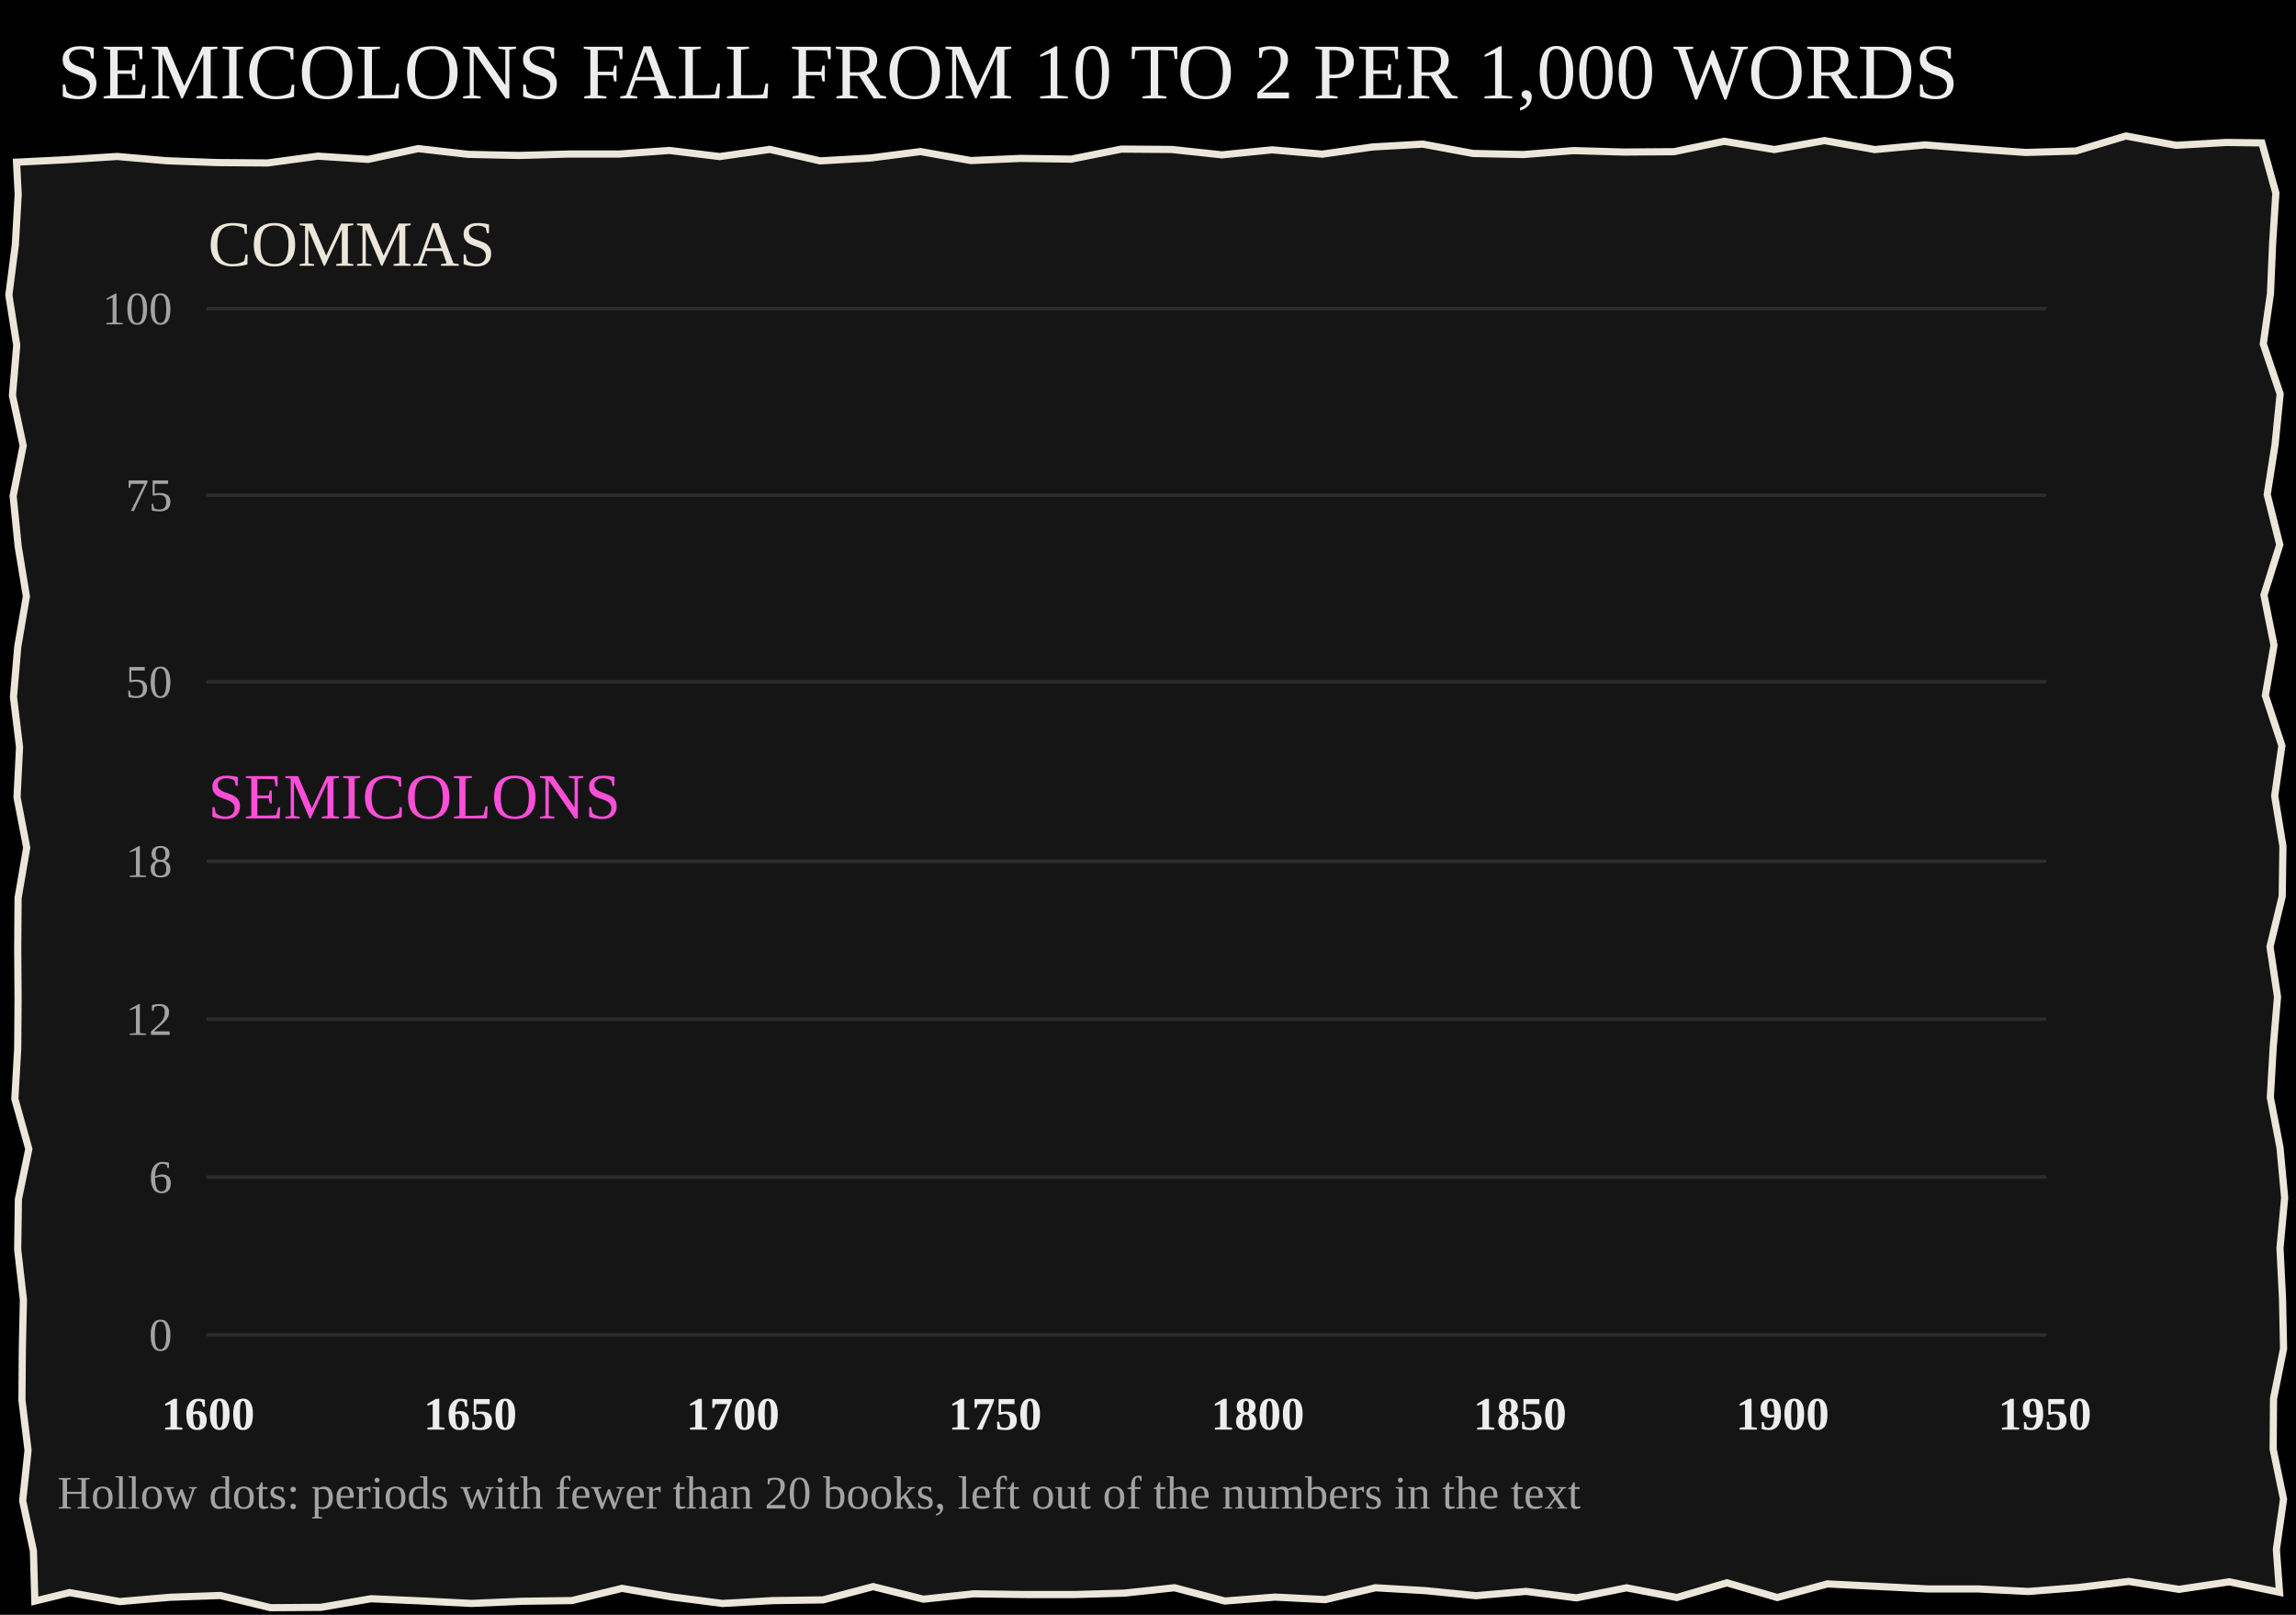
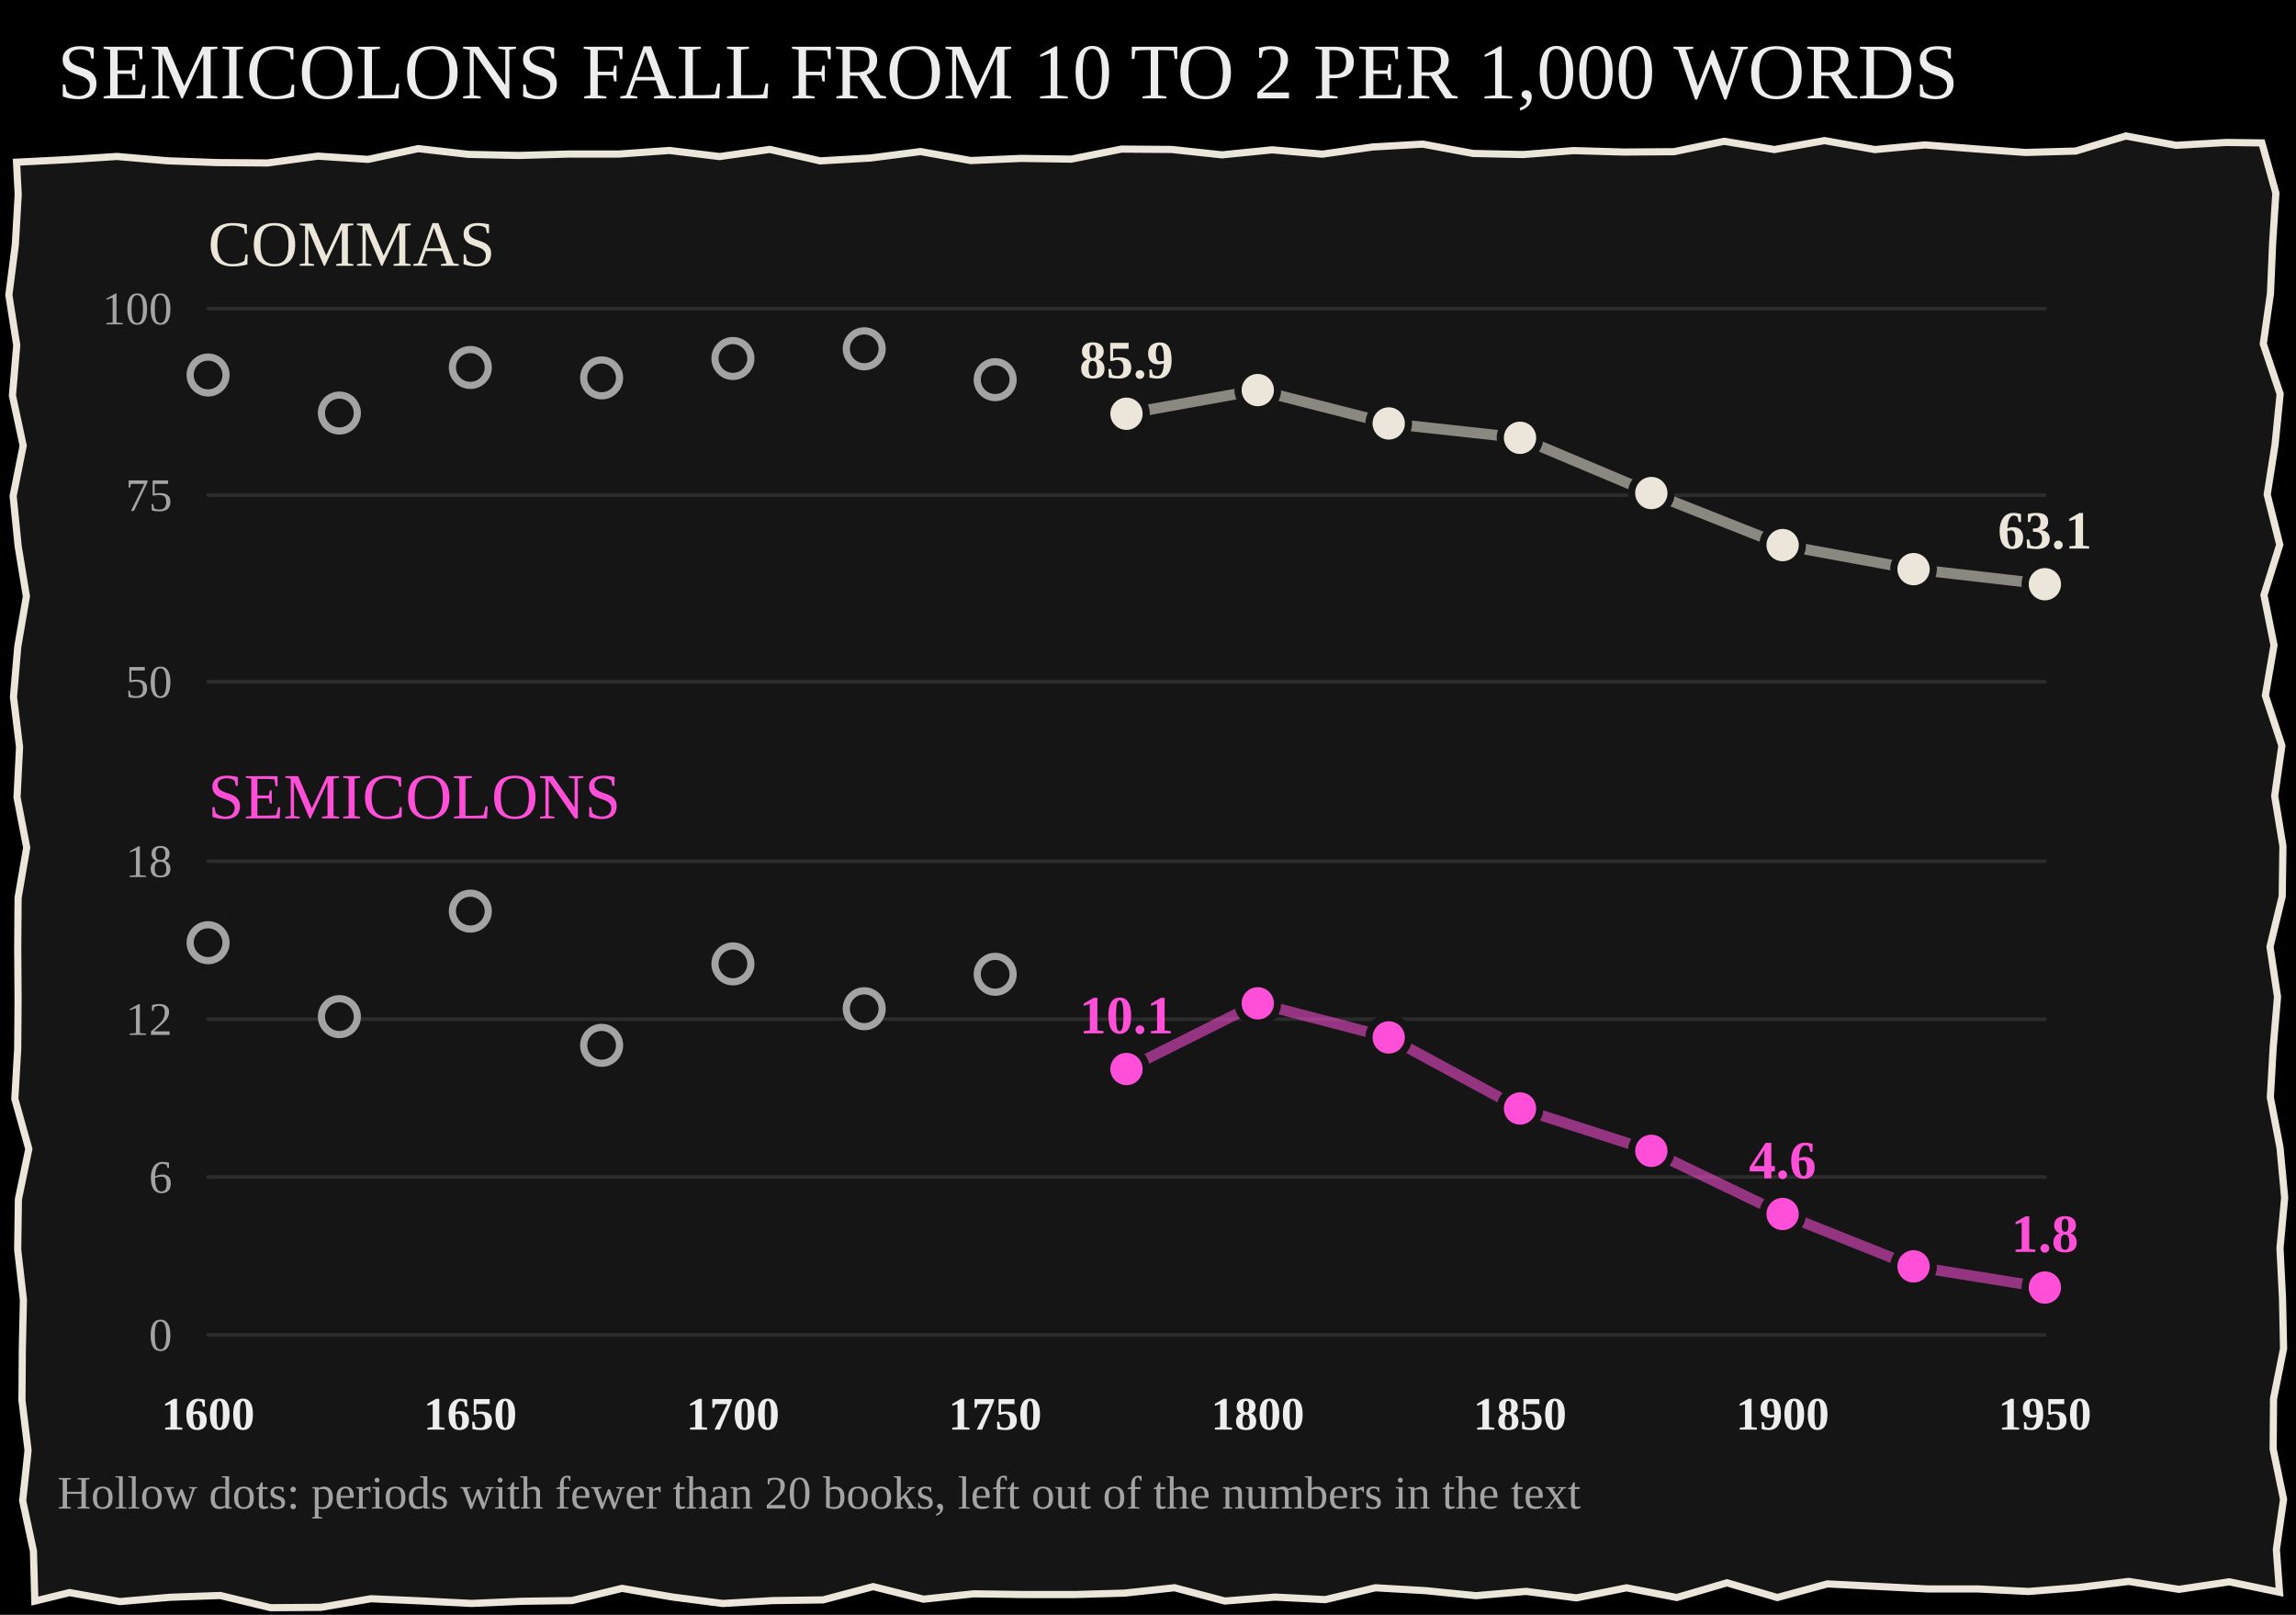
<svg xmlns="http://www.w3.org/2000/svg" viewBox="0 0 640 450" width="640" height="450" role="img" aria-label="Two dot charts on one time axis, by 25-year period from 1600 to 1974, medians per 1,000 words. Semicolons fall from 10.1 in 1775-99 to 4.6 in 1900-24 and 1.8 in 1950-74, with the steepest fall after 1825. Commas, above for scale, fall less: from 85.9 to 63.1 over the same periods. Periods before 1775 have fewer than 20 books each and are drawn hollow.">
  <defs />
  <rect width="640" height="450" fill="#000000" />
  <path class="d-paper" d="M6,43 L20,42.4 L34,41.6 L48,42.9 L62,43.5 L76,43.7 L90,41.9 L104,42.9 L118,40 L132,41.7 L146,42.1 L160,41.8 L174,41.9 L188,41 L202,42.8 L216,40.9 L230,44.2 L244,43.5 L258,41.8 L272,44.4 L286,43.9 L300,44.2 L314,41.5 L328,41.7 L342,43.3 L356,42 L370,43.3 L384,41.4 L398,40.7 L412,43.4 L426,43.8 L440,42.8 L454,43.3 L468,43.3 L482,40.5 L496,42.9 L510,40.5 L524,43.1 L538,41.9 L552,43.1 L566,44.2 L580,43.9 L594,39.8 L608,42.5 L622,41.8 L631.9,42 L635.7,56 L634.7,70 L634,84 L631.9,98 L636.5,112 L635,126 L632.7,140 L636.1,154 L631.6,168 L634.3,182 L631.8,196 L636.3,210 L634.2,224 L636.4,238 L636.1,252 L632.6,266 L634.6,280 L633.3,294 L632.4,308 L635,322 L636.2,336 L634.8,350 L635.4,364 L635.6,378 L632.7,392 L632.5,406 L635.3,420 L633.2,434 L634,445.9 L620,442.9 L606,444.9 L592,442.6 L578,444.2 L564,445.2 L550,444.4 L536,444.3 L522,443.5 L508,442.7 L494,446.4 L480,442.2 L466,446.2 L452,443.4 L438,446.1 L424,444.2 L410,445.3 L396,443.8 L382,442.9 L368,446.1 L354,445.3 L340,446.3 L326,442.5 L312,443.9 L298,444.2 L284,444.1 L270,443.8 L256,445.2 L242,441.6 L228,445.2 L214,445.3 L200,446 L186,444.1 L172,441.6 L158,444.9 L144,445 L130,445.5 L116,444.7 L102,444 L88,446.3 L74,446.3 L60,442.8 L46,443.2 L32,444.3 L18,441.7 L8.3,444 L8,430 L5.1,416 L6.7,402 L5.1,388 L5.3,374 L5.7,360 L4.2,346 L4.5,332 L7.5,318 L3.7,304 L4.6,290 L4.8,276 L4.8,262 L5,248 L7.5,234 L4.9,220 L5.7,206 L4.1,192 L5.4,178 L7.9,164 L5.7,150 L4.4,136 L7.3,122 L4.4,108 L5.7,94 L3.6,80 L5.5,66 L6.4,52 Z" fill="#151515" stroke="#ece6da" stroke-width="2" transform="rotate(-0.4 320 243)" />
  <text x="16" y="20" font-family="var(--font-anton, Anton), Impact, sans-serif" font-size="22" fill="#ededed" text-anchor="start" dominant-baseline="central">SEMICOLONS FALL FROM 10 TO 2 PER 1,000 WORDS</text>
  <text x="58" y="68" font-family="var(--font-anton, Anton), Impact, sans-serif" font-size="18" fill="#ece6da" text-anchor="start" dominant-baseline="central">COMMAS</text>
  <path d="M58,190 L570,190" fill="none" stroke="#2c2c2c" stroke-width="1" stroke-linecap="round" />
  <text x="48" y="190" font-family="var(--font-hanken-grotesk, 'Hanken Grotesk'), Arial, sans-serif" font-size="13" fill="#a3a3a3" text-anchor="end" dominant-baseline="central">50</text>
  <path d="M58,138 L570,138" fill="none" stroke="#2c2c2c" stroke-width="1" stroke-linecap="round" />
  <text x="48" y="138" font-family="var(--font-hanken-grotesk, 'Hanken Grotesk'), Arial, sans-serif" font-size="13" fill="#a3a3a3" text-anchor="end" dominant-baseline="central">75</text>
  <path d="M58,86 L570,86" fill="none" stroke="#2c2c2c" stroke-width="1" stroke-linecap="round" />
  <text x="48" y="86" font-family="var(--font-hanken-grotesk, 'Hanken Grotesk'), Arial, sans-serif" font-size="13" fill="#a3a3a3" text-anchor="end" dominant-baseline="central">100</text>
  <text x="58" y="222" font-family="var(--font-anton, Anton), Impact, sans-serif" font-size="18" fill="#ff4fd8" text-anchor="start" dominant-baseline="central">SEMICOLONS</text>
  <path d="M58,372 L570,372" fill="none" stroke="#2c2c2c" stroke-width="1" stroke-linecap="round" />
  <text x="48" y="372" font-family="var(--font-hanken-grotesk, 'Hanken Grotesk'), Arial, sans-serif" font-size="13" fill="#a3a3a3" text-anchor="end" dominant-baseline="central">0</text>
  <path d="M58,328 L570,328" fill="none" stroke="#2c2c2c" stroke-width="1" stroke-linecap="round" />
  <text x="48" y="328" font-family="var(--font-hanken-grotesk, 'Hanken Grotesk'), Arial, sans-serif" font-size="13" fill="#a3a3a3" text-anchor="end" dominant-baseline="central">6</text>
  <path d="M58,284 L570,284" fill="none" stroke="#2c2c2c" stroke-width="1" stroke-linecap="round" />
  <text x="48" y="284" font-family="var(--font-hanken-grotesk, 'Hanken Grotesk'), Arial, sans-serif" font-size="13" fill="#a3a3a3" text-anchor="end" dominant-baseline="central">12</text>
  <path d="M58,240 L570,240" fill="none" stroke="#2c2c2c" stroke-width="1" stroke-linecap="round" />
  <text x="48" y="240" font-family="var(--font-hanken-grotesk, 'Hanken Grotesk'), Arial, sans-serif" font-size="13" fill="#a3a3a3" text-anchor="end" dominant-baseline="central">18</text>
  <text x="58" y="394" font-family="var(--font-hanken-grotesk, 'Hanken Grotesk'), Arial, sans-serif" font-size="13" font-weight="600" fill="#ededed" text-anchor="middle" dominant-baseline="central">1600</text>
  <text x="131.1" y="394" font-family="var(--font-hanken-grotesk, 'Hanken Grotesk'), Arial, sans-serif" font-size="13" font-weight="600" fill="#ededed" text-anchor="middle" dominant-baseline="central">1650</text>
  <text x="204.3" y="394" font-family="var(--font-hanken-grotesk, 'Hanken Grotesk'), Arial, sans-serif" font-size="13" font-weight="600" fill="#ededed" text-anchor="middle" dominant-baseline="central">1700</text>
  <text x="277.4" y="394" font-family="var(--font-hanken-grotesk, 'Hanken Grotesk'), Arial, sans-serif" font-size="13" font-weight="600" fill="#ededed" text-anchor="middle" dominant-baseline="central">1750</text>
  <text x="350.6" y="394" font-family="var(--font-hanken-grotesk, 'Hanken Grotesk'), Arial, sans-serif" font-size="13" font-weight="600" fill="#ededed" text-anchor="middle" dominant-baseline="central">1800</text>
  <text x="423.7" y="394" font-family="var(--font-hanken-grotesk, 'Hanken Grotesk'), Arial, sans-serif" font-size="13" font-weight="600" fill="#ededed" text-anchor="middle" dominant-baseline="central">1850</text>
  <text x="496.9" y="394" font-family="var(--font-hanken-grotesk, 'Hanken Grotesk'), Arial, sans-serif" font-size="13" font-weight="600" fill="#ededed" text-anchor="middle" dominant-baseline="central">1900</text>
  <text x="570" y="394" font-family="var(--font-hanken-grotesk, 'Hanken Grotesk'), Arial, sans-serif" font-size="13" font-weight="600" fill="#ededed" text-anchor="middle" dominant-baseline="central">1950</text>
  <text x="16" y="416" font-family="var(--font-hanken-grotesk, 'Hanken Grotesk'), Arial, sans-serif" font-size="13" fill="#a3a3a3" text-anchor="start" dominant-baseline="central">Hollow dots: periods with fewer than 20 books, left out of the numbers in the text</text>
-   <g class="anim-live">
-     <path d="M314,115.3 L350.6,108.7 L387.1,118 L423.7,122 L460.3,137.4 L496.9,151.9 L533.4,158.6 L570,162.8" fill="none" stroke="#ece6da" stroke-width="3" stroke-linejoin="round" stroke-opacity="0.55" class="d-flow" opacity="0">
-       <animate attributeName="opacity" calcMode="discrete" values="0;1" keyTimes="0;0.267" dur="10s" fill="freeze" />
-     </path>
-     <circle cx="58" r="5" fill="#151515" stroke="#a3a3a3" stroke-width="2" cy="86" opacity="0">
-       <animate attributeName="cy" calcMode="discrete" values="86;91.3;100.5;105;106.4;105.8;104.8;104.5" keyTimes="0;0.033;0.042;0.05;0.058;0.067;0.075;0.083" dur="10s" fill="freeze" />
-       <animate attributeName="opacity" calcMode="discrete" values="0;1" keyTimes="0;0.033" dur="10s" fill="freeze" />
-     </circle>
-     <circle cx="94.6" r="5" fill="#151515" stroke="#a3a3a3" stroke-width="2" cy="86" opacity="0">
-       <animate attributeName="cy" calcMode="discrete" values="86;101.7;112.7;117.4;117.9;116.4;115.2;115.1" keyTimes="0;0.05;0.058;0.067;0.075;0.083;0.092;0.1" dur="10s" fill="freeze" />
-       <animate attributeName="opacity" calcMode="discrete" values="0;1" keyTimes="0;0.05" dur="10s" fill="freeze" />
-     </circle>
-     <circle cx="131.1" r="5" fill="#151515" stroke="#a3a3a3" stroke-width="2" cy="86" opacity="0">
-       <animate attributeName="cy" calcMode="discrete" values="86;89.4;98.1;102.6;104;103.7;102.8;102.4" keyTimes="0;0.058;0.067;0.075;0.083;0.092;0.1;0.108" dur="10s" fill="freeze" />
-       <animate attributeName="opacity" calcMode="discrete" values="0;1" keyTimes="0;0.058" dur="10s" fill="freeze" />
-     </circle>
-     <circle cx="167.7" r="5" fill="#151515" stroke="#a3a3a3" stroke-width="2" cy="86" opacity="0">
-       <animate attributeName="cy" calcMode="discrete" values="86;95.2;103.1;106.6;107.2;106.3;105.4;105.3" keyTimes="0;0.075;0.083;0.092;0.1;0.108;0.117;0.125" dur="10s" fill="freeze" />
-       <animate attributeName="opacity" calcMode="discrete" values="0;1" keyTimes="0;0.075" dur="10s" fill="freeze" />
-     </circle>
-     <circle cx="204.3" r="5" fill="#151515" stroke="#a3a3a3" stroke-width="2" cy="86" opacity="0">
-       <animate attributeName="cy" calcMode="discrete" values="86;87.7;95.6;99.8;101.3;101.1;100.3;99.9" keyTimes="0;0.083;0.092;0.1;0.108;0.117;0.125;0.133" dur="10s" fill="freeze" />
-       <animate attributeName="opacity" calcMode="discrete" values="0;1" keyTimes="0;0.083" dur="10s" fill="freeze" />
-     </circle>
-     <circle cx="240.9" r="5" fill="#151515" stroke="#a3a3a3" stroke-width="2" cy="86" opacity="0">
-       <animate attributeName="cy" calcMode="discrete" values="86;90.6;95.5;97.8;98.3;97.9;97.3;97.2" keyTimes="0;0.1;0.108;0.117;0.125;0.133;0.142;0.15" dur="10s" fill="freeze" />
-       <animate attributeName="opacity" calcMode="discrete" values="0;1" keyTimes="0;0.1" dur="10s" fill="freeze" />
-     </circle>
-     <circle cx="277.4" r="5" fill="#151515" stroke="#a3a3a3" stroke-width="2" cy="86" opacity="0">
-       <animate attributeName="cy" calcMode="discrete" values="86;86.6;98.6;105.1;107.5;106.4;105.8" keyTimes="0;0.108;0.117;0.125;0.133;0.15;0.158" dur="10s" fill="freeze" />
-       <animate attributeName="opacity" calcMode="discrete" values="0;1" keyTimes="0;0.108" dur="10s" fill="freeze" />
-     </circle>
-     <circle cx="314" r="5.5" fill="#ece6da" stroke="#151515" stroke-width="2" cy="86" opacity="0">
-       <animate attributeName="cy" calcMode="discrete" values="86;95.9;109.8;116.5;118.3;117.2;115.7;115.3" keyTimes="0;0.125;0.133;0.142;0.15;0.158;0.167;0.175" dur="10s" fill="freeze" />
-       <animate attributeName="opacity" calcMode="discrete" values="0;1" keyTimes="0;0.125" dur="10s" fill="freeze" />
-     </circle>
-     <circle cx="350.6" r="5.5" fill="#ece6da" stroke="#151515" stroke-width="2" cy="86" opacity="0">
-       <animate attributeName="cy" calcMode="discrete" values="86;99.2;107.3;110.6;110.8;109.6;108.7" keyTimes="0;0.142;0.15;0.158;0.167;0.175;0.183" dur="10s" fill="freeze" />
-       <animate attributeName="opacity" calcMode="discrete" values="0;1" keyTimes="0;0.142" dur="10s" fill="freeze" />
-     </circle>
-     <circle cx="387.1" r="5.5" fill="#ece6da" stroke="#151515" stroke-width="2" cy="86" opacity="0">
-       <animate attributeName="cy" calcMode="discrete" values="86;94.3;110.6;118.8;121.2;120.3;118.5;118" keyTimes="0;0.15;0.158;0.167;0.175;0.183;0.192;0.2" dur="10s" fill="freeze" />
-       <animate attributeName="opacity" calcMode="discrete" values="0;1" keyTimes="0;0.15" dur="10s" fill="freeze" />
-     </circle>
-     <circle cx="423.7" r="5.5" fill="#ece6da" stroke="#151515" stroke-width="2" cy="86" opacity="0">
-       <animate attributeName="cy" calcMode="discrete" values="86;104.7;118.6;124.7;125.4;123.7;122" keyTimes="0;0.167;0.175;0.183;0.192;0.2;0.208" dur="10s" fill="freeze" />
-       <animate attributeName="opacity" calcMode="discrete" values="0;1" keyTimes="0;0.167" dur="10s" fill="freeze" />
-     </circle>
-     <circle cx="460.3" r="5.5" fill="#ece6da" stroke="#151515" stroke-width="2" cy="86" opacity="0">
-       <animate attributeName="cy" calcMode="discrete" values="86;95.1;123.1;137.5;142.4;141.4;138.5;137.4" keyTimes="0;0.175;0.183;0.192;0.2;0.208;0.217;0.225" dur="10s" fill="freeze" />
-       <animate attributeName="opacity" calcMode="discrete" values="0;1" keyTimes="0;0.175" dur="10s" fill="freeze" />
-     </circle>
-     <circle cx="496.9" r="5.5" fill="#ece6da" stroke="#151515" stroke-width="2" cy="86" opacity="0">
-       <animate attributeName="cy" calcMode="discrete" values="86;116;143.6;156.1;158.4;155.5;152.2;151.9" keyTimes="0;0.192;0.2;0.208;0.217;0.225;0.233;0.242" dur="10s" fill="freeze" />
-       <animate attributeName="opacity" calcMode="discrete" values="0;1" keyTimes="0;0.192" dur="10s" fill="freeze" />
-     </circle>
-     <circle cx="533.4" r="5.5" fill="#ece6da" stroke="#151515" stroke-width="2" cy="86" opacity="0">
-       <animate attributeName="cy" calcMode="discrete" values="86;92.6;134.8;157.2;165.4;164.7;160.6;158.6" keyTimes="0;0.2;0.208;0.217;0.225;0.233;0.242;0.25" dur="10s" fill="freeze" />
-       <animate attributeName="opacity" calcMode="discrete" values="0;1" keyTimes="0;0.2" dur="10s" fill="freeze" />
-     </circle>
-     <circle cx="570" r="5.5" fill="#ece6da" stroke="#151515" stroke-width="2" cy="86" opacity="0">
-       <animate attributeName="cy" calcMode="discrete" values="86;115.6;150.2;166.6;170.4;167.4;163.4;162.8" keyTimes="0;0.217;0.225;0.233;0.242;0.25;0.258;0.267" dur="10s" fill="freeze" />
-       <animate attributeName="opacity" calcMode="discrete" values="0;1" keyTimes="0;0.217" dur="10s" fill="freeze" />
-     </circle>
-     <text x="314" y="100.3" font-family="var(--font-hanken-grotesk, 'Hanken Grotesk'), Arial, sans-serif" font-size="15" font-weight="700" fill="#ece6da" text-anchor="middle" dominant-baseline="central" opacity="0">
-       <animate attributeName="opacity" calcMode="discrete" values="0;1" keyTimes="0;0.267" dur="10s" fill="freeze" />85.9</text>
-     <text x="570" y="147.8" font-family="var(--font-hanken-grotesk, 'Hanken Grotesk'), Arial, sans-serif" font-size="15" font-weight="700" fill="#ece6da" text-anchor="middle" dominant-baseline="central" opacity="0">
-       <animate attributeName="opacity" calcMode="discrete" values="0;1" keyTimes="0;0.267" dur="10s" fill="freeze" />63.1</text>
-     <path d="M314,297.9 L350.6,279.6 L387.1,289.1 L423.7,308.9 L460.3,320.7 L496.9,338.3 L533.4,352.9 L570,358.8" fill="none" stroke="#ff4fd8" stroke-width="3" stroke-linejoin="round" stroke-opacity="0.55" class="d-flow" opacity="0">
-       <animate attributeName="opacity" calcMode="discrete" values="0;1" keyTimes="0;0.292" dur="10s" fill="freeze" />
-     </path>
-     <circle cx="58" r="5" fill="#151515" stroke="#a3a3a3" stroke-width="2" cy="240" opacity="0">
-       <animate attributeName="cy" calcMode="discrete" values="240;246.5;257.8;263.4;265;264.3;263.1;262.7" keyTimes="0;0.058;0.067;0.075;0.083;0.092;0.1;0.108" dur="10s" fill="freeze" />
-       <animate attributeName="opacity" calcMode="discrete" values="0;1" keyTimes="0;0.058" dur="10s" fill="freeze" />
-     </circle>
-     <circle cx="94.6" r="5" fill="#151515" stroke="#a3a3a3" stroke-width="2" cy="240" opacity="0">
-       <animate attributeName="cy" calcMode="discrete" values="240;263.4;279.7;286.6;287.4;285.2;283.3" keyTimes="0;0.075;0.083;0.092;0.1;0.108;0.117" dur="10s" fill="freeze" />
-       <animate attributeName="opacity" calcMode="discrete" values="0;1" keyTimes="0;0.075" dur="10s" fill="freeze" />
-     </circle>
-     <circle cx="131.1" r="5" fill="#151515" stroke="#a3a3a3" stroke-width="2" cy="240" opacity="0">
-       <animate attributeName="cy" calcMode="discrete" values="240;242.9;250.3;254.1;255.3;255;254.2;253.9" keyTimes="0;0.083;0.092;0.1;0.108;0.117;0.125;0.133" dur="10s" fill="freeze" />
-       <animate attributeName="opacity" calcMode="discrete" values="0;1" keyTimes="0;0.083" dur="10s" fill="freeze" />
-     </circle>
-     <circle cx="167.7" r="5" fill="#151515" stroke="#a3a3a3" stroke-width="2" cy="240" opacity="0">
-       <animate attributeName="cy" calcMode="discrete" values="240;264.5;285.4;294.8;296.3;294;291.5;291.3" keyTimes="0;0.1;0.108;0.117;0.125;0.133;0.142;0.15" dur="10s" fill="freeze" />
-       <animate attributeName="opacity" calcMode="discrete" values="0;1" keyTimes="0;0.1" dur="10s" fill="freeze" />
-     </circle>
-     <circle cx="204.3" r="5" fill="#151515" stroke="#a3a3a3" stroke-width="2" cy="240" opacity="0">
-       <animate attributeName="cy" calcMode="discrete" values="240;243.5;259.7;268.3;271.3;270.9;269.3;268.6" keyTimes="0;0.108;0.117;0.125;0.133;0.142;0.15;0.158" dur="10s" fill="freeze" />
-       <animate attributeName="opacity" calcMode="discrete" values="0;1" keyTimes="0;0.108" dur="10s" fill="freeze" />
-     </circle>
-     <circle cx="240.9" r="5" fill="#151515" stroke="#a3a3a3" stroke-width="2" cy="240" opacity="0">
-       <animate attributeName="cy" calcMode="discrete" values="240;256.8;274.9;283.3;285.1;283.5;281.3;281.1" keyTimes="0;0.125;0.133;0.142;0.15;0.158;0.167;0.175" dur="10s" fill="freeze" />
-       <animate attributeName="opacity" calcMode="discrete" values="0;1" keyTimes="0;0.125" dur="10s" fill="freeze" />
-     </circle>
-     <circle cx="277.4" r="5" fill="#151515" stroke="#a3a3a3" stroke-width="2" cy="240" opacity="0">
-       <animate attributeName="cy" calcMode="discrete" values="240;241;260.1;270.4;274.4;274.3;272.6;271.5" keyTimes="0;0.133;0.142;0.15;0.158;0.167;0.175;0.183" dur="10s" fill="freeze" />
-       <animate attributeName="opacity" calcMode="discrete" values="0;1" keyTimes="0;0.133" dur="10s" fill="freeze" />
-     </circle>
-     <circle cx="314" r="5.5" fill="#ff4fd8" stroke="#151515" stroke-width="2" cy="240" opacity="0">
-       <animate attributeName="cy" calcMode="discrete" values="240;259.5;287;300.3;303.7;301.7;298.6;297.9" keyTimes="0;0.15;0.158;0.167;0.175;0.183;0.192;0.2" dur="10s" fill="freeze" />
-       <animate attributeName="opacity" calcMode="discrete" values="0;1" keyTimes="0;0.15" dur="10s" fill="freeze" />
-     </circle>
-     <circle cx="350.6" r="5.5" fill="#ff4fd8" stroke="#151515" stroke-width="2" cy="240" opacity="0">
-       <animate attributeName="cy" calcMode="discrete" values="240;263;277.1;282.9;283.2;281.2;279.6" keyTimes="0;0.167;0.175;0.183;0.192;0.2;0.208" dur="10s" fill="freeze" />
-       <animate attributeName="opacity" calcMode="discrete" values="0;1" keyTimes="0;0.167" dur="10s" fill="freeze" />
-     </circle>
-     <circle cx="387.1" r="5.5" fill="#ff4fd8" stroke="#151515" stroke-width="2" cy="240" opacity="0">
-       <animate attributeName="cy" calcMode="discrete" values="240;252.8;277.7;290.3;294;292.7;289.9;289.1" keyTimes="0;0.175;0.183;0.192;0.2;0.208;0.217;0.225" dur="10s" fill="freeze" />
-       <animate attributeName="opacity" calcMode="discrete" values="0;1" keyTimes="0;0.175" dur="10s" fill="freeze" />
-     </circle>
-     <circle cx="423.7" r="5.5" fill="#ff4fd8" stroke="#151515" stroke-width="2" cy="240" opacity="0">
-       <animate attributeName="cy" calcMode="discrete" values="240;275.8;302.5;314;315.5;312.1;309.1;308.9" keyTimes="0;0.192;0.2;0.208;0.217;0.225;0.233;0.242" dur="10s" fill="freeze" />
-       <animate attributeName="opacity" calcMode="discrete" values="0;1" keyTimes="0;0.192" dur="10s" fill="freeze" />
-     </circle>
-     <circle cx="460.3" r="5.5" fill="#ff4fd8" stroke="#151515" stroke-width="2" cy="240" opacity="0">
-       <animate attributeName="cy" calcMode="discrete" values="240;254.4;298.2;320.9;328.5;327;322.4;320.7" keyTimes="0;0.2;0.208;0.217;0.225;0.233;0.242;0.25" dur="10s" fill="freeze" />
-       <animate attributeName="opacity" calcMode="discrete" values="0;1" keyTimes="0;0.2" dur="10s" fill="freeze" />
-     </circle>
-     <circle cx="496.9" r="5.5" fill="#ff4fd8" stroke="#151515" stroke-width="2" cy="240" opacity="0">
-       <animate attributeName="cy" calcMode="discrete" values="240;284.7;325.9;344.5;347.9;343.5;338.7;338.3" keyTimes="0;0.217;0.225;0.233;0.242;0.25;0.258;0.267" dur="10s" fill="freeze" />
-       <animate attributeName="opacity" calcMode="discrete" values="0;1" keyTimes="0;0.217" dur="10s" fill="freeze" />
-     </circle>
-     <circle cx="533.4" r="5.5" fill="#ff4fd8" stroke="#151515" stroke-width="2" cy="240" opacity="0">
-       <animate attributeName="cy" calcMode="discrete" values="240;250.3;315.9;350.8;363.5;362.4;356.1;352.9" keyTimes="0;0.225;0.233;0.242;0.25;0.258;0.267;0.275" dur="10s" fill="freeze" />
-       <animate attributeName="opacity" calcMode="discrete" values="0;1" keyTimes="0;0.225" dur="10s" fill="freeze" />
-     </circle>
-     <circle cx="570" r="5.5" fill="#ff4fd8" stroke="#151515" stroke-width="2" cy="240" opacity="0">
-       <animate attributeName="cy" calcMode="discrete" values="240;285.8;339.4;364.8;370.6;366;359.8;358.8" keyTimes="0;0.242;0.25;0.258;0.267;0.275;0.283;0.292" dur="10s" fill="freeze" />
-       <animate attributeName="opacity" calcMode="discrete" values="0;1" keyTimes="0;0.242" dur="10s" fill="freeze" />
-     </circle>
-     <text x="314" y="282.9" font-family="var(--font-hanken-grotesk, 'Hanken Grotesk'), Arial, sans-serif" font-size="15" font-weight="700" fill="#ff4fd8" text-anchor="middle" dominant-baseline="central" opacity="0">
-       <animate attributeName="opacity" calcMode="discrete" values="0;1" keyTimes="0;0.292" dur="10s" fill="freeze" />10.1</text>
-     <text x="496.9" y="323.3" font-family="var(--font-hanken-grotesk, 'Hanken Grotesk'), Arial, sans-serif" font-size="15" font-weight="700" fill="#ff4fd8" text-anchor="middle" dominant-baseline="central" opacity="0">
-       <animate attributeName="opacity" calcMode="discrete" values="0;1" keyTimes="0;0.292" dur="10s" fill="freeze" />4.6</text>
-     <text x="570" y="343.8" font-family="var(--font-hanken-grotesk, 'Hanken Grotesk'), Arial, sans-serif" font-size="15" font-weight="700" fill="#ff4fd8" text-anchor="middle" dominant-baseline="central" opacity="0">
-       <animate attributeName="opacity" calcMode="discrete" values="0;1" keyTimes="0;0.292" dur="10s" fill="freeze" />1.8</text>
-   </g>
-   <g class="anim-still" display="none">
-     <path d="M314,115.3 L350.6,108.7 L387.1,118 L423.7,122 L460.3,137.4 L496.9,151.9 L533.4,158.6 L570,162.8" fill="none" stroke="#ece6da" stroke-width="3" stroke-linejoin="round" stroke-opacity="0.55" class="d-flow" opacity="1" />
-     <circle cx="58" r="5" fill="#151515" stroke="#a3a3a3" stroke-width="2" cy="104.5" opacity="1" />
-     <circle cx="94.6" r="5" fill="#151515" stroke="#a3a3a3" stroke-width="2" cy="115.1" opacity="1" />
-     <circle cx="131.1" r="5" fill="#151515" stroke="#a3a3a3" stroke-width="2" cy="102.4" opacity="1" />
-     <circle cx="167.7" r="5" fill="#151515" stroke="#a3a3a3" stroke-width="2" cy="105.3" opacity="1" />
-     <circle cx="204.3" r="5" fill="#151515" stroke="#a3a3a3" stroke-width="2" cy="99.9" opacity="1" />
-     <circle cx="240.9" r="5" fill="#151515" stroke="#a3a3a3" stroke-width="2" cy="97.2" opacity="1" />
-     <circle cx="277.4" r="5" fill="#151515" stroke="#a3a3a3" stroke-width="2" cy="105.8" opacity="1" />
-     <circle cx="314" r="5.5" fill="#ece6da" stroke="#151515" stroke-width="2" cy="115.3" opacity="1" />
-     <circle cx="350.6" r="5.5" fill="#ece6da" stroke="#151515" stroke-width="2" cy="108.7" opacity="1" />
-     <circle cx="387.1" r="5.5" fill="#ece6da" stroke="#151515" stroke-width="2" cy="118" opacity="1" />
-     <circle cx="423.7" r="5.5" fill="#ece6da" stroke="#151515" stroke-width="2" cy="122" opacity="1" />
-     <circle cx="460.3" r="5.5" fill="#ece6da" stroke="#151515" stroke-width="2" cy="137.4" opacity="1" />
-     <circle cx="496.9" r="5.5" fill="#ece6da" stroke="#151515" stroke-width="2" cy="151.9" opacity="1" />
-     <circle cx="533.4" r="5.5" fill="#ece6da" stroke="#151515" stroke-width="2" cy="158.6" opacity="1" />
-     <circle cx="570" r="5.5" fill="#ece6da" stroke="#151515" stroke-width="2" cy="162.8" opacity="1" />
-     <text x="314" y="100.3" font-family="var(--font-hanken-grotesk, 'Hanken Grotesk'), Arial, sans-serif" font-size="15" font-weight="700" fill="#ece6da" text-anchor="middle" dominant-baseline="central" opacity="1">85.9</text>
-     <text x="570" y="147.8" font-family="var(--font-hanken-grotesk, 'Hanken Grotesk'), Arial, sans-serif" font-size="15" font-weight="700" fill="#ece6da" text-anchor="middle" dominant-baseline="central" opacity="1">63.1</text>
-     <path d="M314,297.9 L350.6,279.6 L387.1,289.1 L423.7,308.9 L460.3,320.7 L496.9,338.3 L533.4,352.9 L570,358.8" fill="none" stroke="#ff4fd8" stroke-width="3" stroke-linejoin="round" stroke-opacity="0.55" class="d-flow" opacity="1" />
-     <circle cx="58" r="5" fill="#151515" stroke="#a3a3a3" stroke-width="2" cy="262.7" opacity="1" />
-     <circle cx="94.6" r="5" fill="#151515" stroke="#a3a3a3" stroke-width="2" cy="283.3" opacity="1" />
-     <circle cx="131.1" r="5" fill="#151515" stroke="#a3a3a3" stroke-width="2" cy="253.9" opacity="1" />
-     <circle cx="167.7" r="5" fill="#151515" stroke="#a3a3a3" stroke-width="2" cy="291.3" opacity="1" />
-     <circle cx="204.3" r="5" fill="#151515" stroke="#a3a3a3" stroke-width="2" cy="268.6" opacity="1" />
-     <circle cx="240.9" r="5" fill="#151515" stroke="#a3a3a3" stroke-width="2" cy="281.1" opacity="1" />
-     <circle cx="277.4" r="5" fill="#151515" stroke="#a3a3a3" stroke-width="2" cy="271.5" opacity="1" />
-     <circle cx="314" r="5.5" fill="#ff4fd8" stroke="#151515" stroke-width="2" cy="297.9" opacity="1" />
-     <circle cx="350.6" r="5.5" fill="#ff4fd8" stroke="#151515" stroke-width="2" cy="279.6" opacity="1" />
-     <circle cx="387.1" r="5.5" fill="#ff4fd8" stroke="#151515" stroke-width="2" cy="289.1" opacity="1" />
-     <circle cx="423.7" r="5.5" fill="#ff4fd8" stroke="#151515" stroke-width="2" cy="308.9" opacity="1" />
-     <circle cx="460.3" r="5.5" fill="#ff4fd8" stroke="#151515" stroke-width="2" cy="320.7" opacity="1" />
-     <circle cx="496.9" r="5.5" fill="#ff4fd8" stroke="#151515" stroke-width="2" cy="338.3" opacity="1" />
-     <circle cx="533.4" r="5.5" fill="#ff4fd8" stroke="#151515" stroke-width="2" cy="352.9" opacity="1" />
-     <circle cx="570" r="5.5" fill="#ff4fd8" stroke="#151515" stroke-width="2" cy="358.8" opacity="1" />
-     <text x="314" y="282.9" font-family="var(--font-hanken-grotesk, 'Hanken Grotesk'), Arial, sans-serif" font-size="15" font-weight="700" fill="#ff4fd8" text-anchor="middle" dominant-baseline="central" opacity="1">10.1</text>
-     <text x="496.9" y="323.3" font-family="var(--font-hanken-grotesk, 'Hanken Grotesk'), Arial, sans-serif" font-size="15" font-weight="700" fill="#ff4fd8" text-anchor="middle" dominant-baseline="central" opacity="1">4.6</text>
-     <text x="570" y="343.8" font-family="var(--font-hanken-grotesk, 'Hanken Grotesk'), Arial, sans-serif" font-size="15" font-weight="700" fill="#ff4fd8" text-anchor="middle" dominant-baseline="central" opacity="1">1.8</text>
-   </g>
+   <path d="M314,115.3 L350.6,108.7 L387.1,118 L423.7,122 L460.3,137.4 L496.9,151.9 L533.4,158.6 L570,162.8" fill="none" stroke="#ece6da" stroke-width="3" stroke-linejoin="round" stroke-opacity="0.55" class="d-flow" opacity="1" />
+   <circle cx="58" r="5" fill="#151515" stroke="#a3a3a3" stroke-width="2" cy="104.5" opacity="1" />
+   <circle cx="94.6" r="5" fill="#151515" stroke="#a3a3a3" stroke-width="2" cy="115.1" opacity="1" />
+   <circle cx="131.1" r="5" fill="#151515" stroke="#a3a3a3" stroke-width="2" cy="102.4" opacity="1" />
+   <circle cx="167.7" r="5" fill="#151515" stroke="#a3a3a3" stroke-width="2" cy="105.3" opacity="1" />
+   <circle cx="204.3" r="5" fill="#151515" stroke="#a3a3a3" stroke-width="2" cy="99.9" opacity="1" />
+   <circle cx="240.9" r="5" fill="#151515" stroke="#a3a3a3" stroke-width="2" cy="97.2" opacity="1" />
+   <circle cx="277.4" r="5" fill="#151515" stroke="#a3a3a3" stroke-width="2" cy="105.8" opacity="1" />
+   <circle cx="314" r="5.5" fill="#ece6da" stroke="#151515" stroke-width="2" cy="115.3" opacity="1" />
+   <circle cx="350.6" r="5.5" fill="#ece6da" stroke="#151515" stroke-width="2" cy="108.7" opacity="1" />
+   <circle cx="387.1" r="5.5" fill="#ece6da" stroke="#151515" stroke-width="2" cy="118" opacity="1" />
+   <circle cx="423.7" r="5.5" fill="#ece6da" stroke="#151515" stroke-width="2" cy="122" opacity="1" />
+   <circle cx="460.3" r="5.5" fill="#ece6da" stroke="#151515" stroke-width="2" cy="137.4" opacity="1" />
+   <circle cx="496.9" r="5.5" fill="#ece6da" stroke="#151515" stroke-width="2" cy="151.9" opacity="1" />
+   <circle cx="533.4" r="5.5" fill="#ece6da" stroke="#151515" stroke-width="2" cy="158.6" opacity="1" />
+   <circle cx="570" r="5.5" fill="#ece6da" stroke="#151515" stroke-width="2" cy="162.8" opacity="1" />
+   <text x="314" y="100.3" font-family="var(--font-hanken-grotesk, 'Hanken Grotesk'), Arial, sans-serif" font-size="15" font-weight="700" fill="#ece6da" text-anchor="middle" dominant-baseline="central" opacity="1">85.9</text>
+   <text x="570" y="147.8" font-family="var(--font-hanken-grotesk, 'Hanken Grotesk'), Arial, sans-serif" font-size="15" font-weight="700" fill="#ece6da" text-anchor="middle" dominant-baseline="central" opacity="1">63.1</text>
+   <path d="M314,297.9 L350.6,279.6 L387.1,289.1 L423.7,308.9 L460.3,320.7 L496.9,338.3 L533.4,352.9 L570,358.8" fill="none" stroke="#ff4fd8" stroke-width="3" stroke-linejoin="round" stroke-opacity="0.55" class="d-flow" opacity="1" />
+   <circle cx="58" r="5" fill="#151515" stroke="#a3a3a3" stroke-width="2" cy="262.7" opacity="1" />
+   <circle cx="94.6" r="5" fill="#151515" stroke="#a3a3a3" stroke-width="2" cy="283.3" opacity="1" />
+   <circle cx="131.1" r="5" fill="#151515" stroke="#a3a3a3" stroke-width="2" cy="253.9" opacity="1" />
+   <circle cx="167.7" r="5" fill="#151515" stroke="#a3a3a3" stroke-width="2" cy="291.3" opacity="1" />
+   <circle cx="204.3" r="5" fill="#151515" stroke="#a3a3a3" stroke-width="2" cy="268.6" opacity="1" />
+   <circle cx="240.9" r="5" fill="#151515" stroke="#a3a3a3" stroke-width="2" cy="281.1" opacity="1" />
+   <circle cx="277.4" r="5" fill="#151515" stroke="#a3a3a3" stroke-width="2" cy="271.5" opacity="1" />
+   <circle cx="314" r="5.5" fill="#ff4fd8" stroke="#151515" stroke-width="2" cy="297.9" opacity="1" />
+   <circle cx="350.6" r="5.5" fill="#ff4fd8" stroke="#151515" stroke-width="2" cy="279.6" opacity="1" />
+   <circle cx="387.1" r="5.5" fill="#ff4fd8" stroke="#151515" stroke-width="2" cy="289.1" opacity="1" />
+   <circle cx="423.7" r="5.5" fill="#ff4fd8" stroke="#151515" stroke-width="2" cy="308.9" opacity="1" />
+   <circle cx="460.3" r="5.5" fill="#ff4fd8" stroke="#151515" stroke-width="2" cy="320.7" opacity="1" />
+   <circle cx="496.9" r="5.5" fill="#ff4fd8" stroke="#151515" stroke-width="2" cy="338.3" opacity="1" />
+   <circle cx="533.4" r="5.5" fill="#ff4fd8" stroke="#151515" stroke-width="2" cy="352.9" opacity="1" />
+   <circle cx="570" r="5.5" fill="#ff4fd8" stroke="#151515" stroke-width="2" cy="358.8" opacity="1" />
+   <text x="314" y="282.9" font-family="var(--font-hanken-grotesk, 'Hanken Grotesk'), Arial, sans-serif" font-size="15" font-weight="700" fill="#ff4fd8" text-anchor="middle" dominant-baseline="central" opacity="1">10.1</text>
+   <text x="496.9" y="323.3" font-family="var(--font-hanken-grotesk, 'Hanken Grotesk'), Arial, sans-serif" font-size="15" font-weight="700" fill="#ff4fd8" text-anchor="middle" dominant-baseline="central" opacity="1">4.6</text>
+   <text x="570" y="343.8" font-family="var(--font-hanken-grotesk, 'Hanken Grotesk'), Arial, sans-serif" font-size="15" font-weight="700" fill="#ff4fd8" text-anchor="middle" dominant-baseline="central" opacity="1">1.8</text>
</svg>
